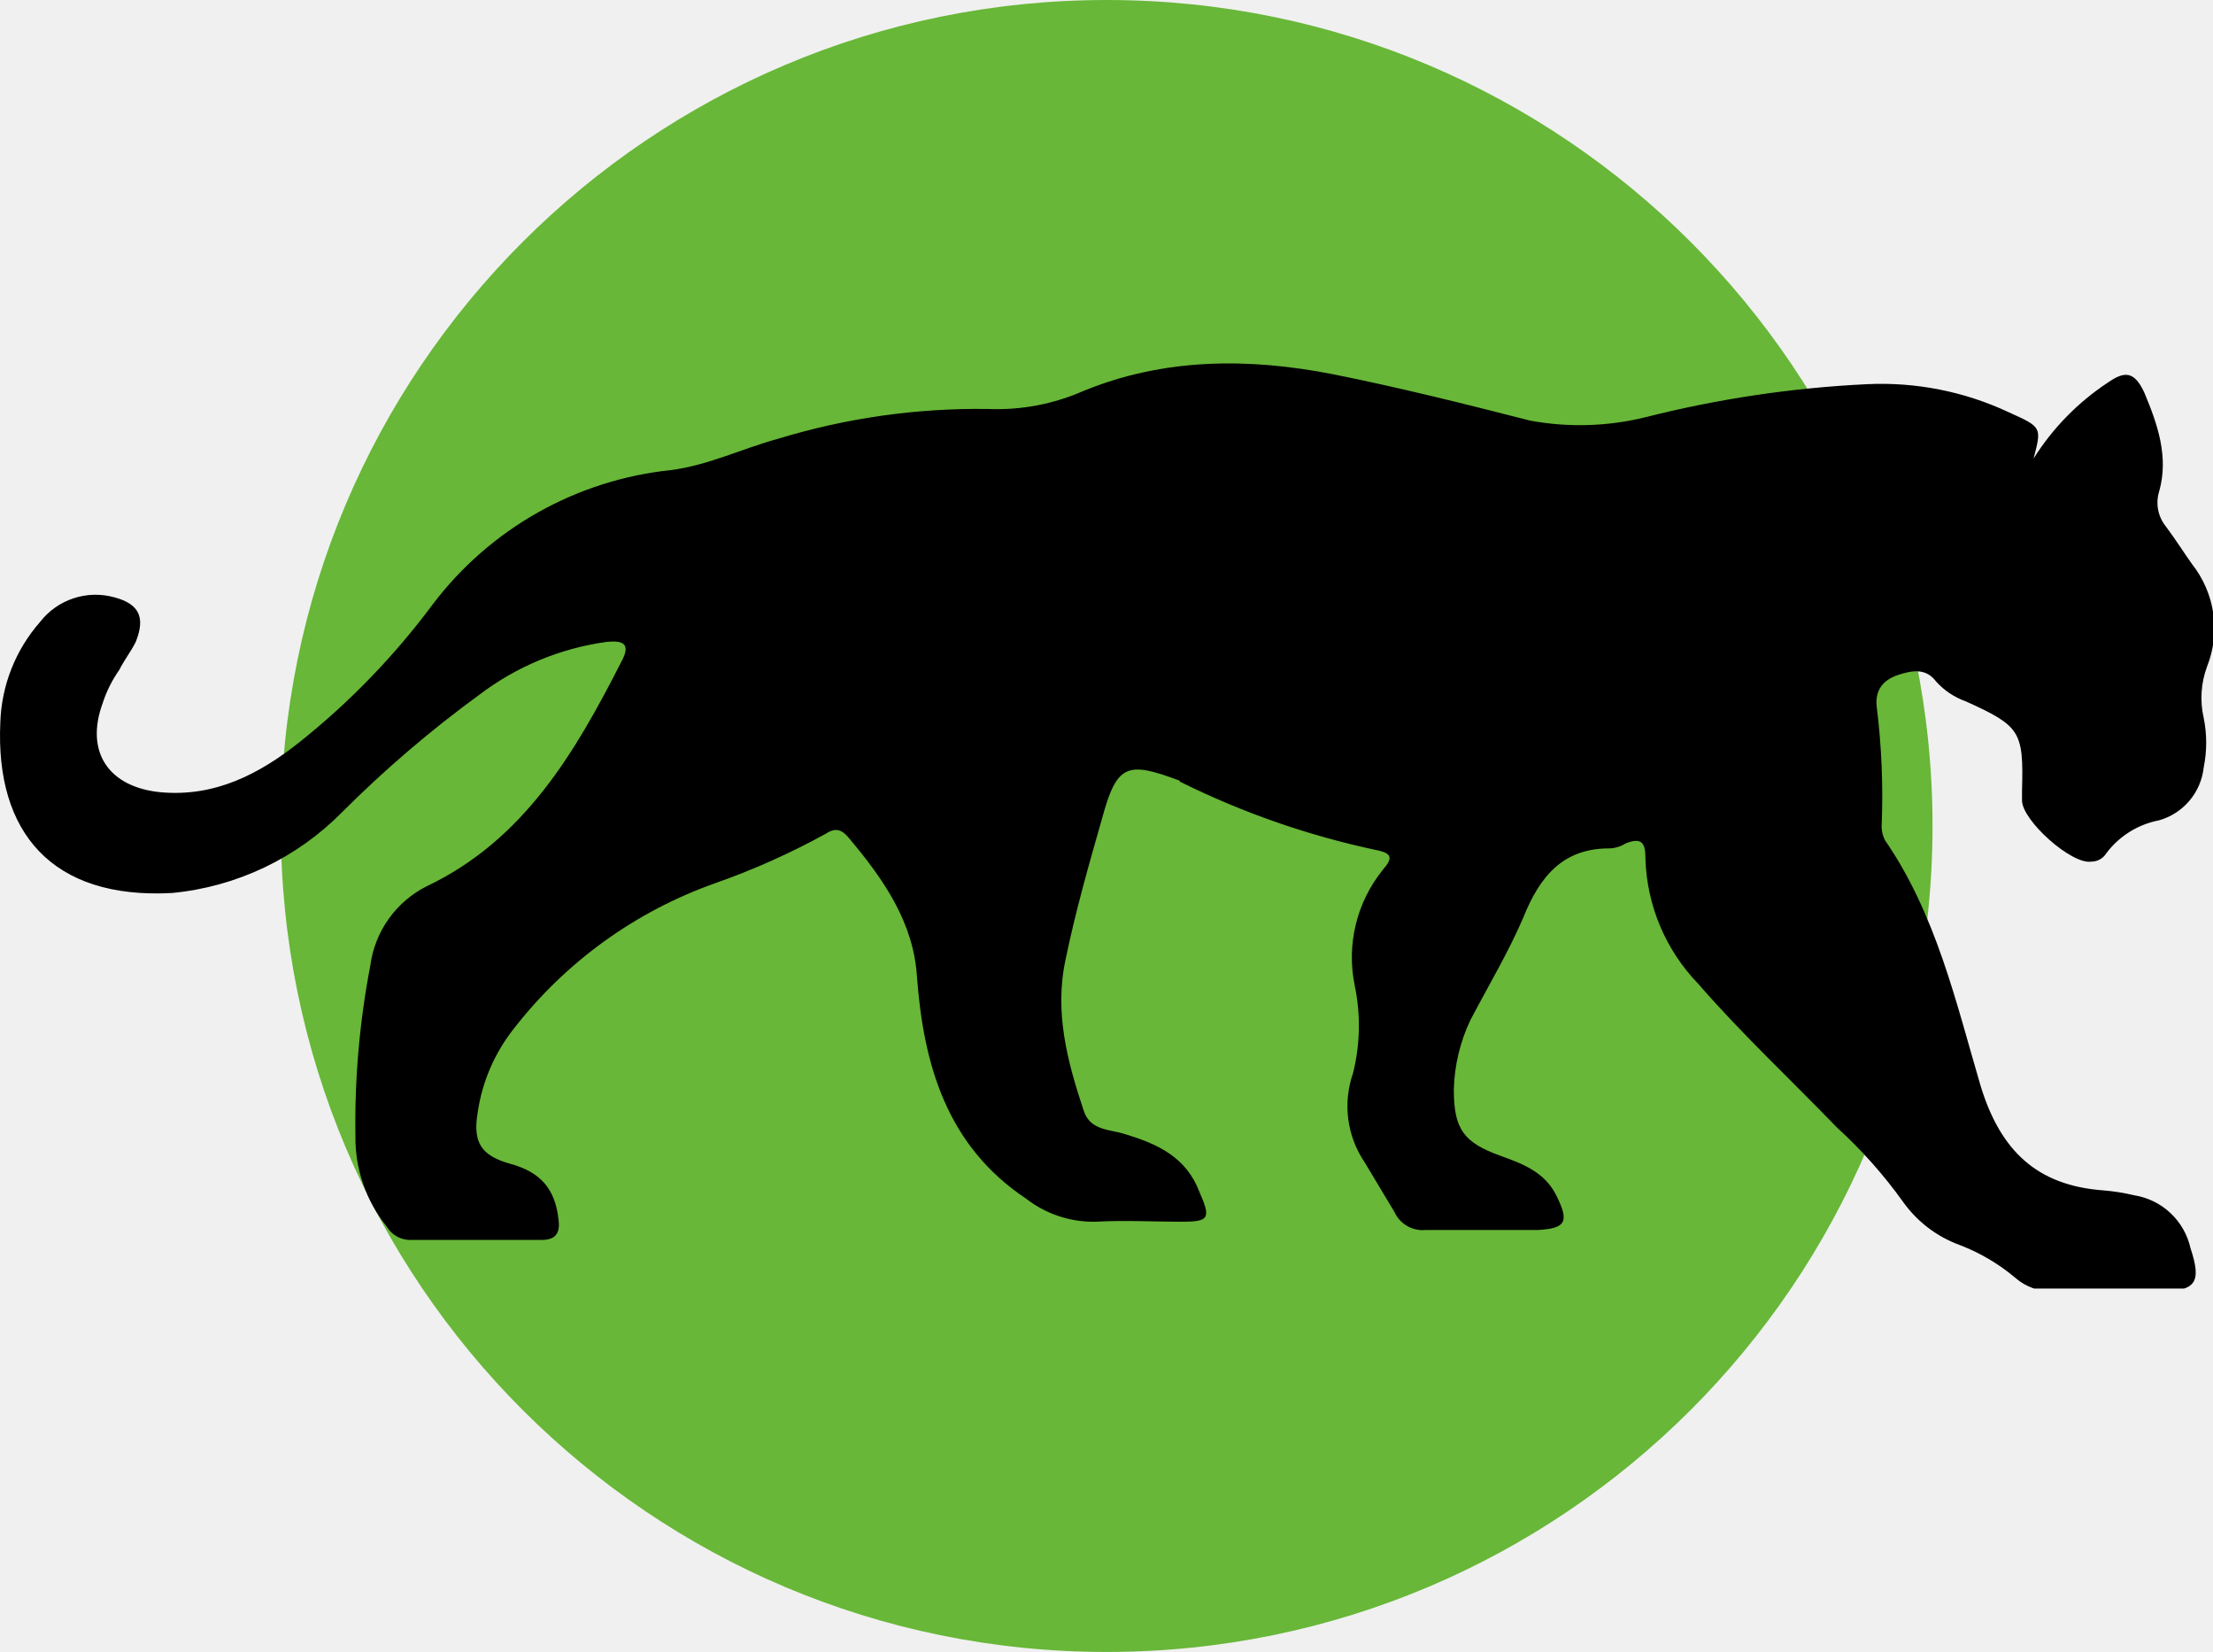
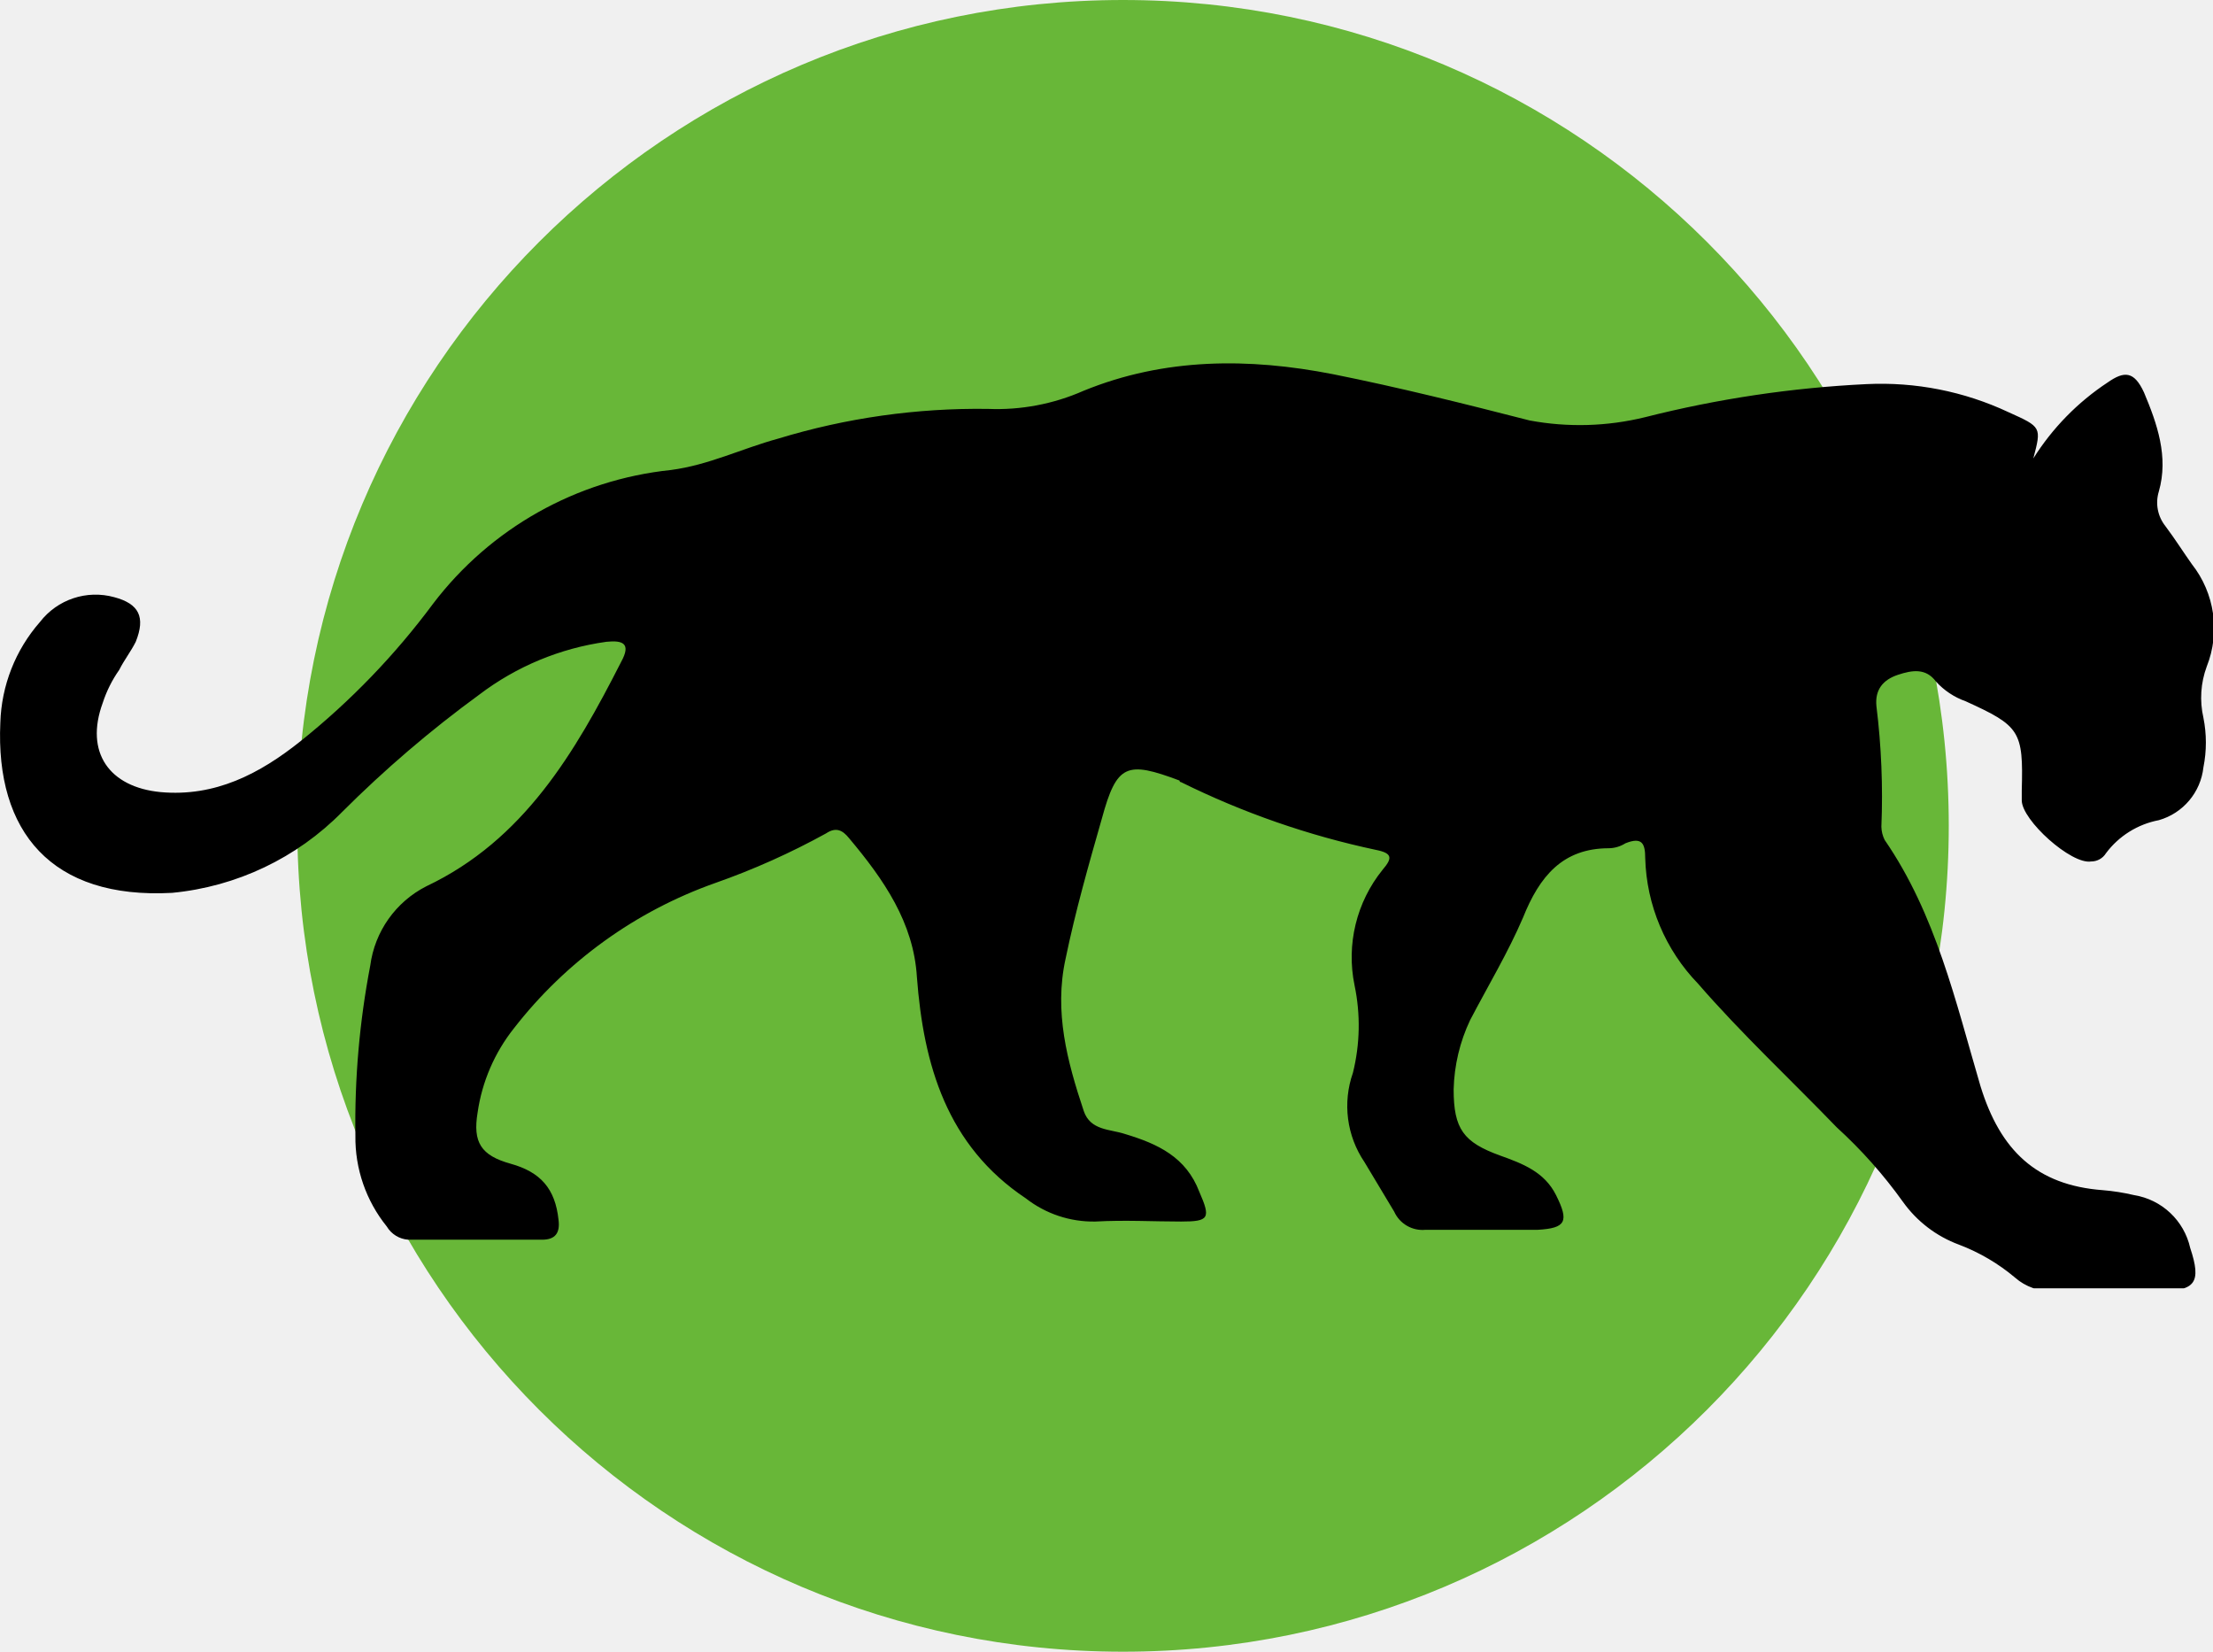
- <svg xmlns="http://www.w3.org/2000/svg">
-   <circle cx="134" cy="100" r="100" fill="#68B738" />
+ <svg xmlns="http://www.w3.org/2000/svg" fill="none" viewBox="0 0 67 50">
+   <circle cx="34" cy="25" r="25" fill="#68B738" />
  <g clip-path="url(#a)">
-     <path d="M246.236 55.514a30.402 30.402 0 0 1 9-9.2c2-1.4 3.2-1.4 4.4 1.2 1.6 3.8 3 7.8 1.8 12-.218.712-.259 1.467-.12 2.199.14.732.456 1.419.92 2.001 1.2 1.6 2.2 3.2 3.2 4.6a12.541 12.541 0 0 1 2.56 5.959c.316 2.176.054 4.398-.76 6.441a10.865 10.865 0 0 0-.4 6.2c.4 1.98.4 4.02 0 6a7.494 7.494 0 0 1-1.723 4.024 7.5 7.5 0 0 1-3.677 2.376 10.419 10.419 0 0 0-6.4 4c-.188.307-.453.56-.769.735-.315.176-.67.267-1.031.265-2.4.4-8.4-5-8.4-7.4v-1.2c.2-7.2-.2-7.8-6.8-10.8-1.381-.487-2.619-1.312-3.6-2.4-1.2-1.6-2.8-1.4-4.6-.8-1.8.6-2.8 1.8-2.6 3.8.604 4.842.804 9.725.6 14.6.014.556.15 1.103.4 1.6 6.2 9 8.6 19.6 11.6 29.8 2.4 7.8 6.8 12 14.8 12.6 1.281.102 2.551.302 3.8.6 1.644.264 3.171 1.015 4.383 2.156a8.319 8.319 0 0 1 2.417 4.244c1.4 4.2.6 5.2-3.6 5.2h-13c-1.683.085-3.333-.489-4.6-1.6-2.024-1.709-4.323-3.061-6.8-4-2.737-1.011-5.107-2.823-6.8-5.2-2.342-3.273-5.024-6.29-8-9-5.6-5.8-11.6-11.4-16.8-17.4-3.958-4.089-6.241-9.512-6.4-15.2 0-1.8-.4-2.6-2.4-1.8-.598.38-1.29.587-2 .6-5.6 0-8.4 3.4-10.4 8.4-1.8 4.2-4.2 8.2-6.4 12.4-1.247 2.629-1.928 5.491-2 8.4 0 4.8 1.2 6.4 5.6 8 2.8 1 5.4 2 6.8 4.8 1.6 3.2 1.2 4-2.2 4.2h-13.6c-.784.077-1.572-.093-2.254-.488-.682-.395-1.222-.994-1.546-1.712l-3.6-6c-1.061-1.566-1.74-3.358-1.983-5.234-.243-1.875-.043-3.782.583-5.566.866-3.473.934-7.097.2-10.6-.504-2.44-.46-4.961.128-7.382.588-2.421 1.705-4.682 3.272-6.618 1.2-1.4 1.2-2-.8-2.4-8.178-1.738-16.106-4.492-23.6-8.2-.053 0-.103-.021-.141-.059-.037-.037-.059-.088-.059-.141-6.4-2.4-7.6-2-9.4 4.6-1.6 5.6-3.2 11.2-4.4 17-1.4 6.4.2 12.4 2.2 18.4.8 2.4 3.2 2.2 5 2.8 4 1.2 7.4 2.8 9 7 1.4 3.2 1.2 3.6-2.2 3.6-3.4 0-6.8-.2-10.4 0-3.037.055-6.002-.934-8.4-2.8-9.6-6.4-12.4-16.2-13.2-26.8-.4-6.6-4-11.8-8.2-16.8-.8-1-1.6-1.4-2.8-.6a88.625 88.625 0 0 1-13.399 6c-9.652 3.408-18.121 9.517-24.4 17.6a21.259 21.259 0 0 0-4.4 10.2c-.6 3.6.4 5.2 4 6.2s5.4 3 5.8 6.8c.2 1.6-.4 2.4-2 2.4h-16.2c-.53-.038-1.044-.203-1.496-.482-.453-.278-.831-.662-1.104-1.118-2.512-3.111-3.857-7.002-3.8-11-.105-6.91.498-13.813 1.8-20.6.267-2.033 1.026-3.97 2.211-5.643a12.595 12.595 0 0 1 4.589-3.957c11.8-5.6 18-16.2 23.6-27.2 1.2-2.2.2-2.6-1.8-2.4a32.94 32.94 0 0 0-15.4 6.4 141.23 141.23 0 0 0-16.6 14.2c-5.501 5.587-12.795 9.057-20.6 9.8-14.6.8-21.4-7.4-20.8-20.6.134-4.501 1.831-8.814 4.8-12.2a8.5 8.5 0 0 1 4.043-2.872 8.5 8.5 0 0 1 4.958-.128c3 .8 3.8 2.4 2.6 5.4-.6 1.2-1.4 2.2-2 3.4a14.998 14.998 0 0 0-2 4c-2.2 6 .8 10.2 7 10.8 6.6.6 12-2.2 17-6.2a89.881 89.881 0 0 0 16-16.6A41.579 41.579 0 0 1 65.158 62.03a41.58 41.58 0 0 1 16.078-5.116c4.6-.6 8.6-2.6 13-3.8a83.014 83.014 0 0 1 25.399-3.6c3.985.166 7.954-.587 11.6-2.2 9.8-4 20-4 30.2-2 8 1.6 16 3.6 23.8 5.6 4.642.865 9.415.729 14-.4a135.599 135.599 0 0 1 26.8-4c5.925-.288 11.831.879 17.2 3.4 4 1.8 4 1.8 3 5.6Z" />
+     <path fill="#000" d="M61.56 13.878a7.602 7.602 0 0 1 2.25-2.3c.5-.35.8-.35 1.1.3.4.95.75 1.95.45 3a1.144 1.144 0 0 0 .2 1.05c.3.4.55.8.8 1.15a3.135 3.135 0 0 1 .45 3.1 2.716 2.716 0 0 0-.1 1.55c.099.495.099 1.005 0 1.5a1.875 1.875 0 0 1-1.35 1.6c-.64.122-1.211.479-1.6 1a.525.525 0 0 1-.45.25c-.6.1-2.1-1.25-2.1-1.85v-.3c.05-1.8-.05-1.95-1.7-2.7a2.195 2.195 0 0 1-.9-.6c-.3-.4-.7-.35-1.15-.2-.45.15-.7.45-.65.95.15 1.21.2 2.432.15 3.65a.94.94 0 0 0 .1.4c1.55 2.25 2.15 4.9 2.9 7.45.6 1.95 1.7 3 3.7 3.15.32.026.637.076.95.15a2.08 2.08 0 0 1 1.7 1.6c.35 1.05.15 1.3-.9 1.3h-3.25a1.62 1.62 0 0 1-1.15-.4 5.856 5.856 0 0 0-1.7-1 3.63 3.63 0 0 1-1.7-1.3 14.307 14.307 0 0 0-2-2.25c-1.4-1.45-2.9-2.85-4.2-4.35a5.69 5.69 0 0 1-1.6-3.8c0-.45-.1-.65-.6-.45a.965.965 0 0 1-.5.15c-1.4 0-2.1.85-2.6 2.1-.45 1.05-1.05 2.05-1.6 3.1a5.195 5.195 0 0 0-.5 2.1c0 1.2.3 1.6 1.4 2 .7.25 1.35.5 1.7 1.2.4.8.3 1-.55 1.05h-3.4a.94.94 0 0 1-.95-.55l-.9-1.5a3.025 3.025 0 0 1-.35-2.7 5.93 5.93 0 0 0 .05-2.65 4.21 4.21 0 0 1 .85-3.5c.3-.35.3-.5-.2-.6a25.03 25.03 0 0 1-5.9-2.05.05.05 0 0 1-.05-.05c-1.6-.6-1.9-.5-2.35 1.15-.4 1.4-.8 2.8-1.1 4.25-.35 1.6.05 3.1.55 4.6.2.6.8.55 1.25.7 1 .3 1.85.7 2.25 1.75.35.8.3.9-.55.9-.85 0-1.7-.05-2.6 0a3.32 3.32 0 0 1-2.1-.7c-2.4-1.6-3.1-4.05-3.3-6.7-.1-1.65-1-2.95-2.05-4.2-.2-.25-.4-.35-.7-.15a22.156 22.156 0 0 1-3.35 1.5 13.355 13.355 0 0 0-6.1 4.4 5.315 5.315 0 0 0-1.1 2.55c-.15.9.1 1.3 1 1.55s1.35.75 1.45 1.7c.05.4-.1.6-.5.6h-4.05a.824.824 0 0 1-.65-.4 4.28 4.28 0 0 1-.95-2.75 25.307 25.307 0 0 1 .45-5.15 3.152 3.152 0 0 1 1.7-2.4c2.95-1.4 4.5-4.05 5.9-6.8.3-.55.05-.65-.45-.6a8.236 8.236 0 0 0-3.85 1.6 35.317 35.317 0 0 0-4.15 3.55 8.335 8.335 0 0 1-5.15 2.45c-3.65.2-5.35-1.85-5.2-5.15a4.845 4.845 0 0 1 1.2-3.05 2.125 2.125 0 0 1 2.25-.75c.75.2.95.6.65 1.35-.15.3-.35.55-.5.85a3.751 3.751 0 0 0-.5 1c-.55 1.5.2 2.55 1.75 2.7 1.65.15 3-.55 4.25-1.55a22.466 22.466 0 0 0 4-4.15 10.396 10.396 0 0 1 7.2-4.05c1.15-.15 2.15-.65 3.25-.95 2.056-.627 4.199-.93 6.35-.9a6.5 6.5 0 0 0 2.9-.55c2.45-1 5-1 7.55-.5 2 .4 4 .9 5.95 1.4a8.288 8.288 0 0 0 3.5-.1 33.9 33.9 0 0 1 6.7-1 9.081 9.081 0 0 1 4.3.85c1 .45 1 .45.75 1.4Z" />
  </g>
  <defs>
    <clipPath id="a">
-       <path fill="#fff" d="M0 44h268v112H0z" />
+       <path fill="#fff" d="M0 11h67v28H0z" />
    </clipPath>
  </defs>
</svg>
